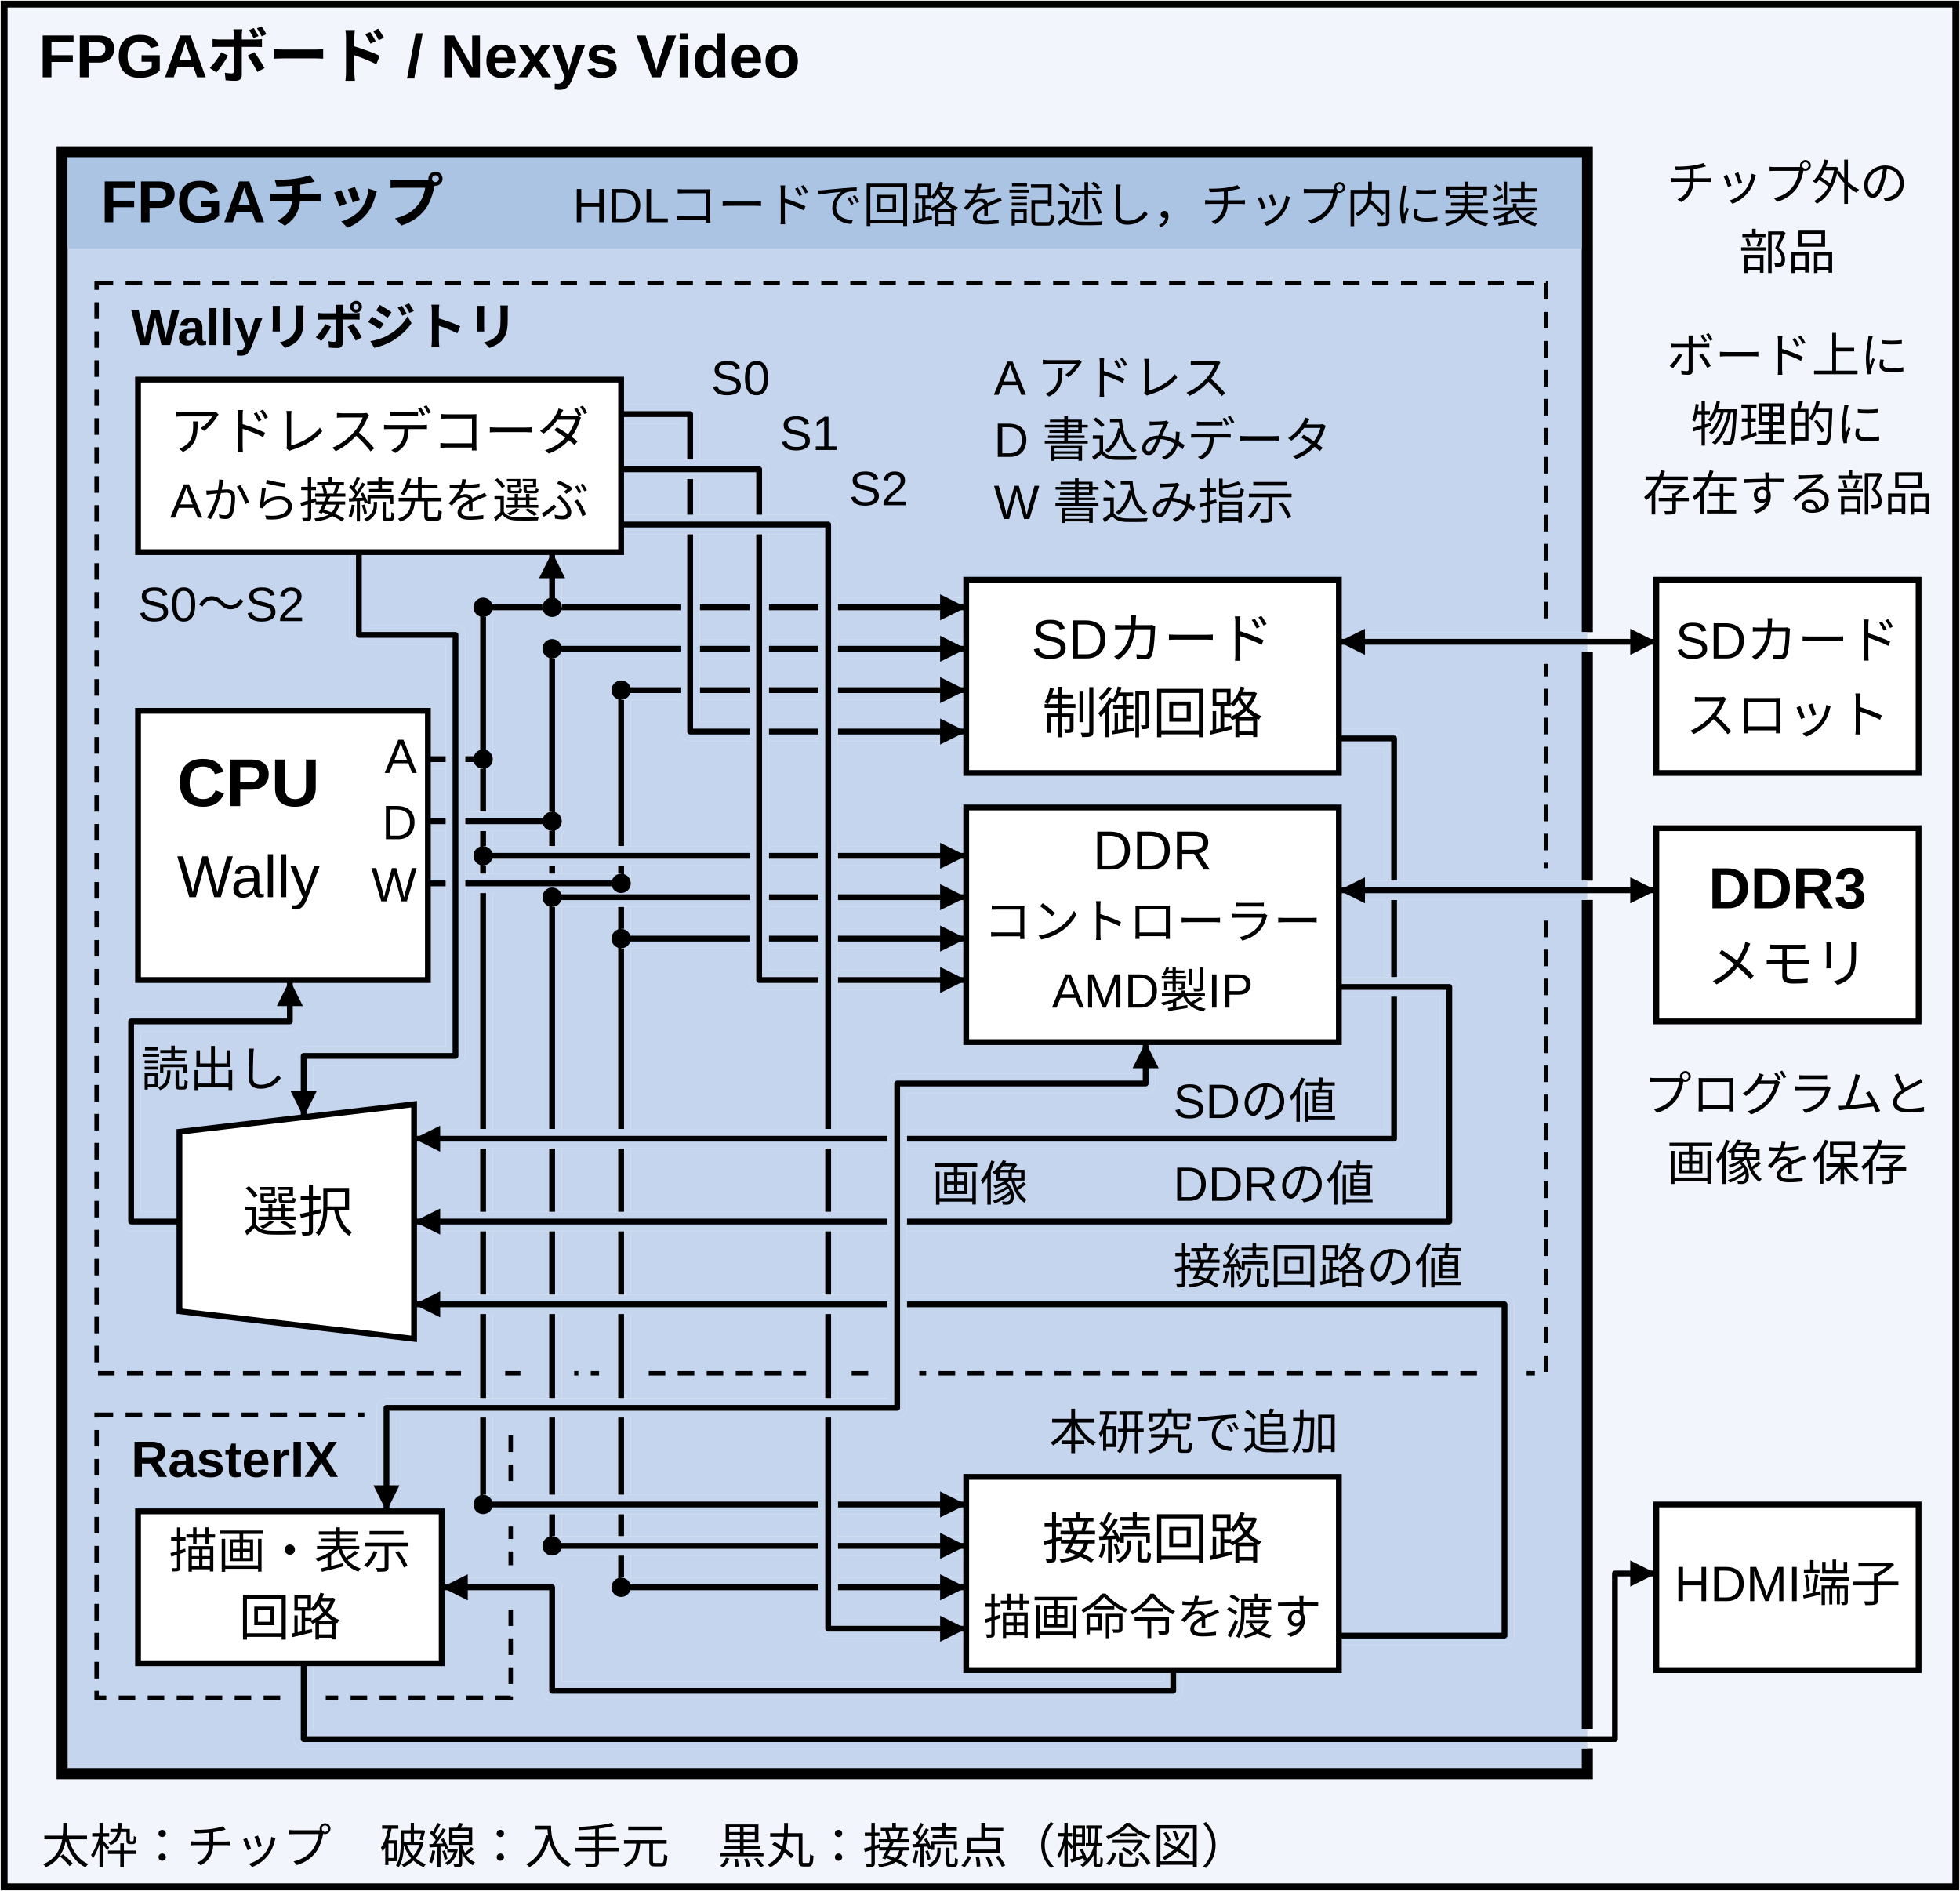
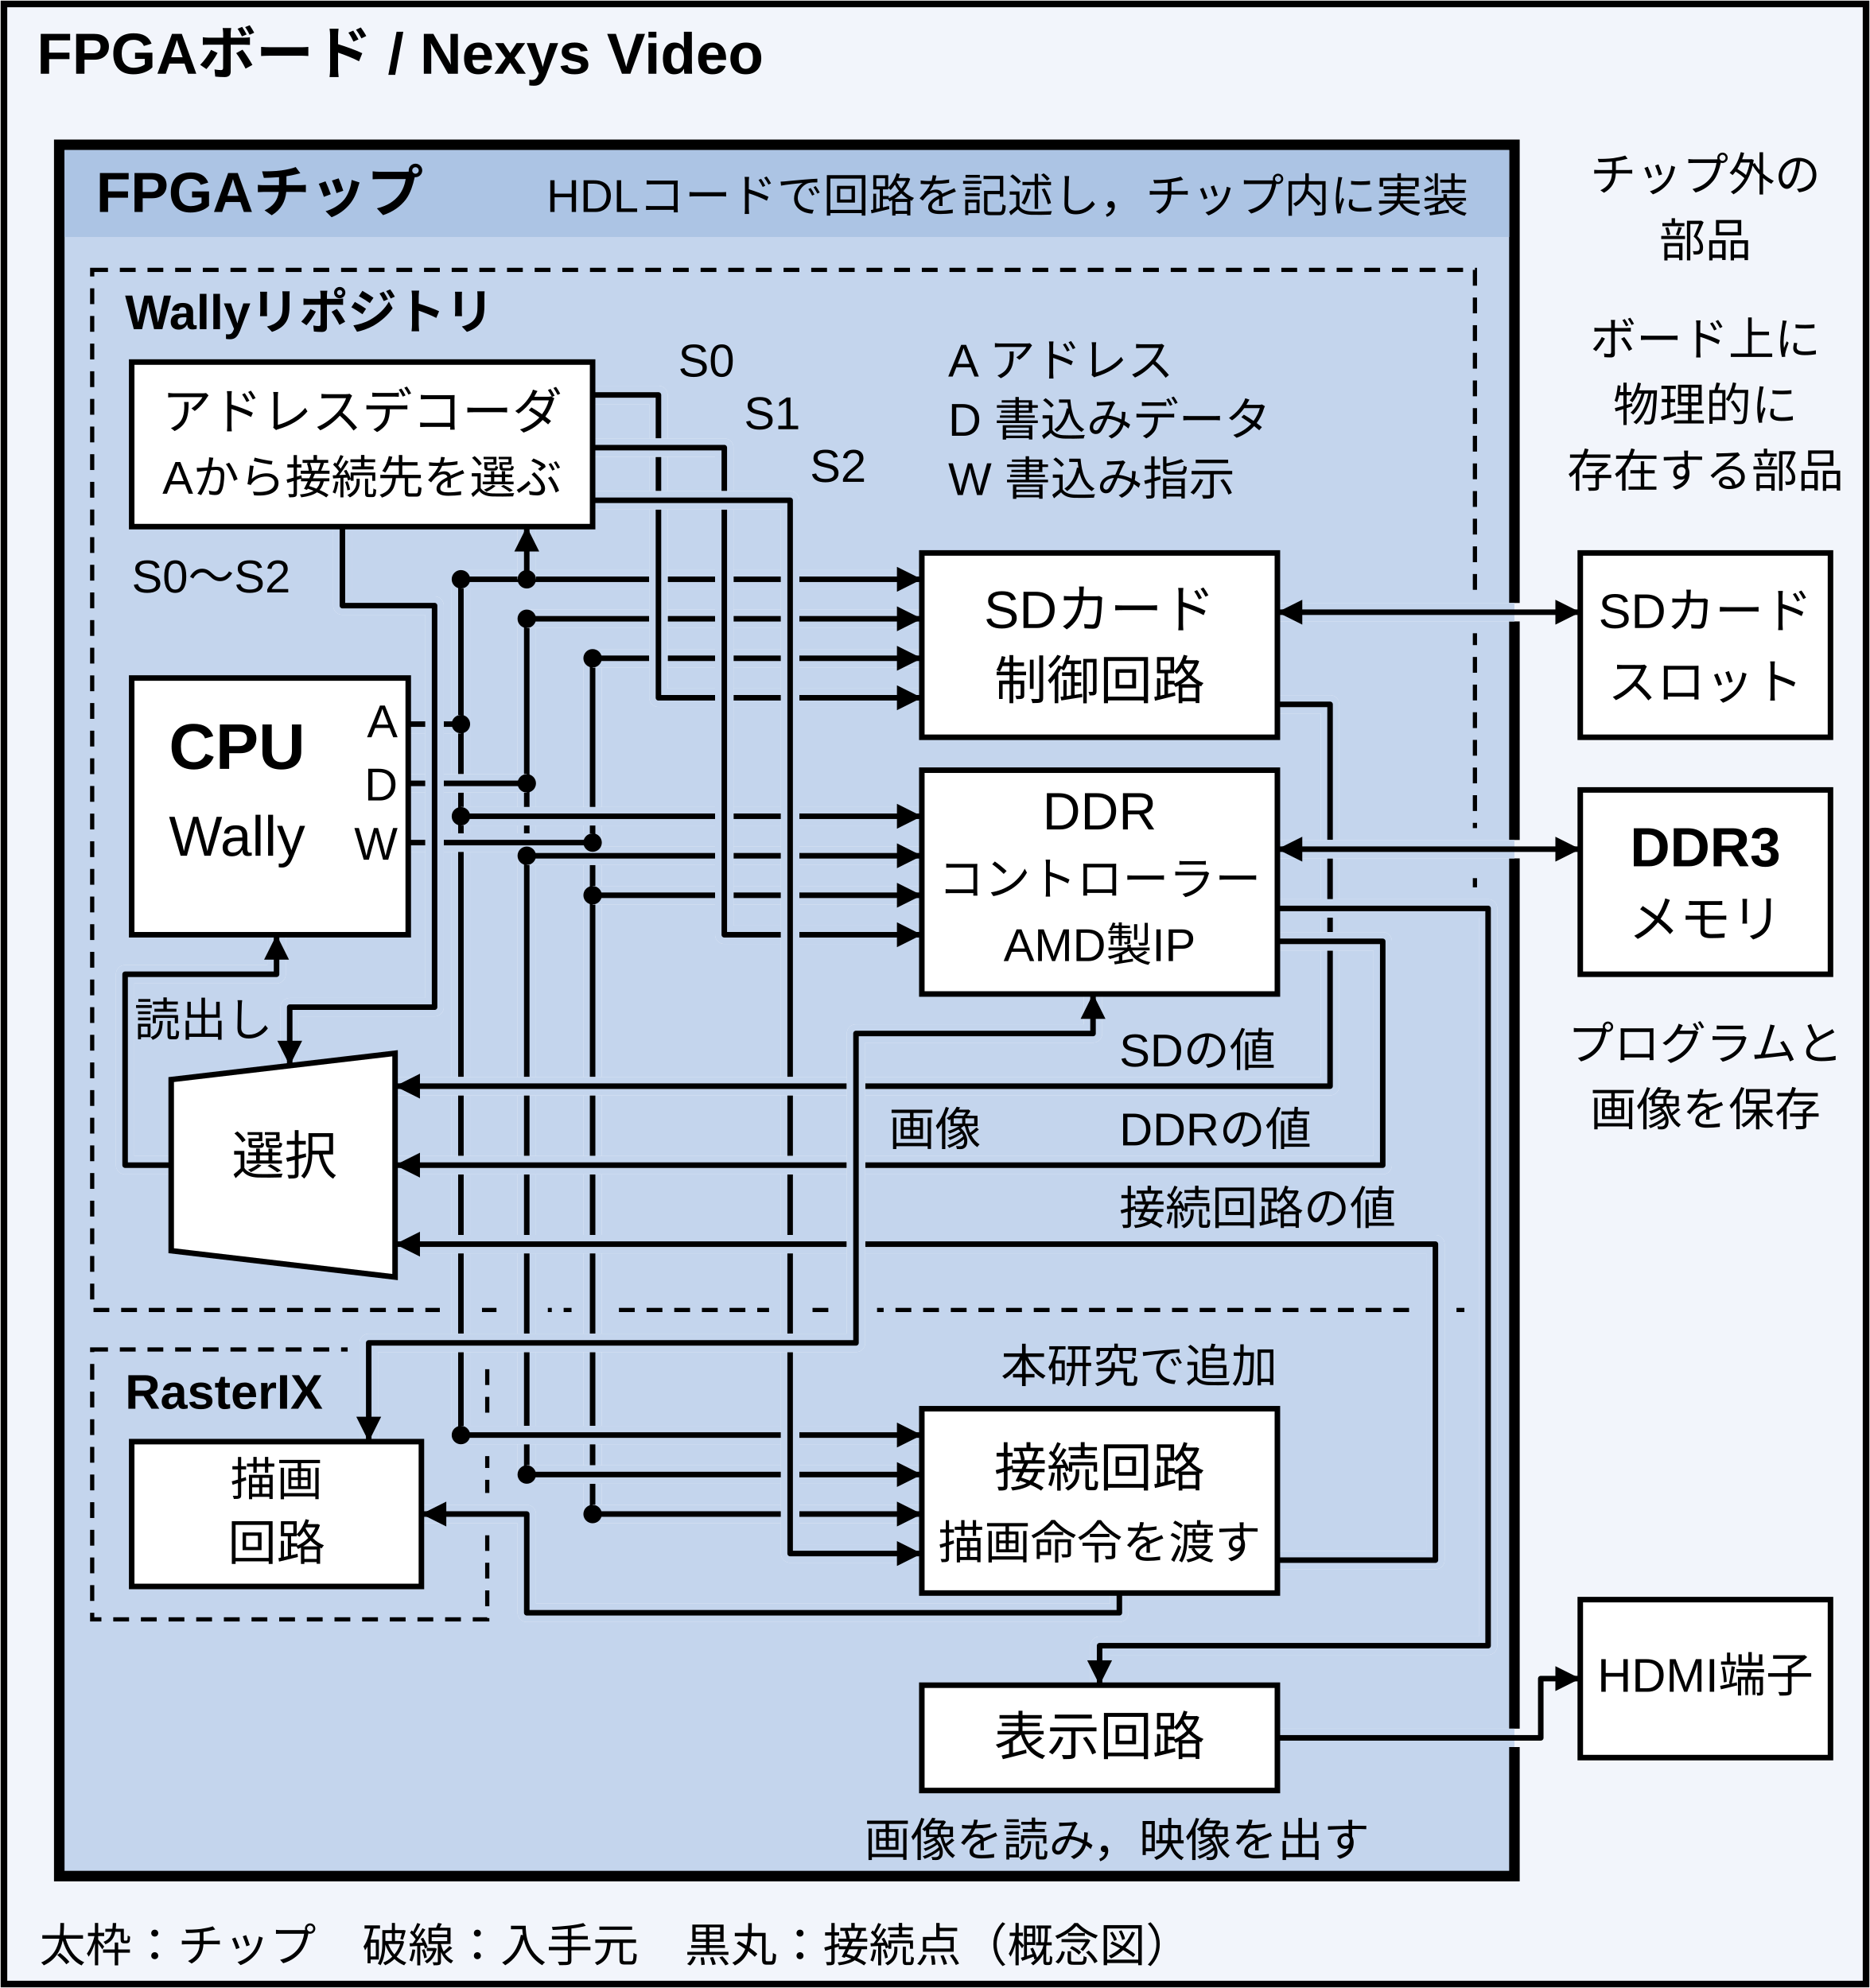
- <svg xmlns="http://www.w3.org/2000/svg" width="1420" height="1370" viewBox="0 0 1420 1370" role="img" aria-labelledby="title desc">
+ <svg xmlns="http://www.w3.org/2000/svg" width="1420" height="1510" viewBox="0 0 1420 1510" role="img" aria-labelledby="title desc">
  <defs>
    <clipPath id="chip-area">
-       <rect x="45" y="110" width="1105" height="1175" />
+       <rect x="45" y="110" width="1105" height="1315" />
    </clipPath>
    <marker id="arrow" viewBox="0 0 10 10" refX="10" refY="5" markerWidth="4.5" markerHeight="4.5" orient="auto-start-reverse">
      <path d="M0 0L10 5L0 10Z" fill="#000000" />
    </marker>
-     <mask id="source-clearance" maskUnits="userSpaceOnUse" x="0" y="0" width="1420" height="1370">
-       <rect width="1420" height="1370" fill="white" />
+     <mask id="source-clearance" maskUnits="userSpaceOnUse" x="0" y="0" width="1420" height="1510">
+       <rect width="1420" height="1510" fill="white" />
      <path d="M350 440L350 1090" stroke="black" fill="none" stroke-width="32" stroke-linecap="round" stroke-linejoin="round" />
      <path d="M400 470L400 1120" stroke="black" fill="none" stroke-width="32" stroke-linecap="round" stroke-linejoin="round" />
      <path d="M450 500L450 1150" stroke="black" fill="none" stroke-width="32" stroke-linecap="round" stroke-linejoin="round" />
      <path d="M350 440L700 440" stroke="black" fill="none" stroke-width="32" stroke-linecap="round" stroke-linejoin="round" />
      <path d="M350 620L700 620" stroke="black" fill="none" stroke-width="32" stroke-linecap="round" stroke-linejoin="round" />
      <path d="M350 1090L700 1090" stroke="black" fill="none" stroke-width="32" stroke-linecap="round" stroke-linejoin="round" />
      <path d="M400 470L700 470" stroke="black" fill="none" stroke-width="32" stroke-linecap="round" stroke-linejoin="round" />
      <path d="M400 650L700 650" stroke="black" fill="none" stroke-width="32" stroke-linecap="round" stroke-linejoin="round" />
      <path d="M400 1120L700 1120" stroke="black" fill="none" stroke-width="32" stroke-linecap="round" stroke-linejoin="round" />
      <path d="M450 500L700 500" stroke="black" fill="none" stroke-width="32" stroke-linecap="round" stroke-linejoin="round" />
      <path d="M450 680L700 680" stroke="black" fill="none" stroke-width="32" stroke-linecap="round" stroke-linejoin="round" />
      <path d="M450 1150L700 1150" stroke="black" fill="none" stroke-width="32" stroke-linecap="round" stroke-linejoin="round" />
      <path d="M310 550L350 550" stroke="black" fill="none" stroke-width="32" stroke-linecap="round" stroke-linejoin="round" />
      <path d="M310 595L400 595" stroke="black" fill="none" stroke-width="32" stroke-linecap="round" stroke-linejoin="round" />
      <path d="M310 640L450 640" stroke="black" fill="none" stroke-width="32" stroke-linecap="round" stroke-linejoin="round" />
      <path d="M400 440L400 400" stroke="black" fill="none" stroke-width="32" stroke-linecap="round" stroke-linejoin="round" />
      <path d="M450 300L500 300L500 530L700 530" stroke="black" fill="none" stroke-width="32" stroke-linecap="round" stroke-linejoin="round" />
      <path d="M450 340L550 340L550 710L700 710" stroke="black" fill="none" stroke-width="32" stroke-linecap="round" stroke-linejoin="round" />
      <path d="M450 380L600 380L600 1180L700 1180" stroke="black" fill="none" stroke-width="32" stroke-linecap="round" stroke-linejoin="round" />
      <path d="M260 400L260 460L330 460L330 765L220 765L220 809.412" stroke="black" fill="none" stroke-width="32" stroke-linecap="round" stroke-linejoin="round" />
      <path d="M970 535L1010 535L1010 825L300 825" stroke="black" fill="none" stroke-width="32" stroke-linecap="round" stroke-linejoin="round" />
      <path d="M970 715L1050 715L1050 885L300 885" stroke="black" fill="none" stroke-width="32" stroke-linecap="round" stroke-linejoin="round" />
      <path d="M970 1185L1090 1185L1090 945L300 945" stroke="black" fill="none" stroke-width="32" stroke-linecap="round" stroke-linejoin="round" />
      <path d="M130 885L95 885L95 740L210 740L210 710" stroke="black" fill="none" stroke-width="32" stroke-linecap="round" stroke-linejoin="round" />
      <path d="M850 1210L850 1225L400 1225L400 1150L320 1150" stroke="black" fill="none" stroke-width="32" stroke-linecap="round" stroke-linejoin="round" />
      <path d="M280 1095L280 1020L650 1020L650 785L830 785L830 755" stroke="black" fill="none" stroke-width="32" stroke-linecap="round" stroke-linejoin="round" />
      <path d="M970 465L1200 465" stroke="black" fill="none" stroke-width="32" stroke-linecap="round" stroke-linejoin="round" />
      <path d="M970 645L1200 645" stroke="black" fill="none" stroke-width="32" stroke-linecap="round" stroke-linejoin="round" />
-       <path d="M220 1205L220 1260L1170 1260L1170 1140L1200 1140" stroke="black" fill="none" stroke-width="32" stroke-linecap="round" stroke-linejoin="round" />
+       <path d="M970 690L1130 690L1130 1250L835 1250L835 1280" stroke="black" fill="none" stroke-width="32" stroke-linecap="round" stroke-linejoin="round" />
+       <path d="M970 1320L1170 1320L1170 1275L1200 1275" stroke="black" fill="none" stroke-width="32" stroke-linecap="round" stroke-linejoin="round" />
    </mask>
  </defs>
-   <rect width="1420" height="1370" fill="white" />
+   <rect width="1420" height="1510" fill="white" />
  <g font-family="Yu Gothic,Arial,sans-serif" fill="#000000">
-     <rect id="fpga-board" x="3" y="3" width="1414" height="1364" fill="#F2F5FB" stroke="black" stroke-width="5" />
+     <rect id="fpga-board" x="3" y="3" width="1414" height="1504" fill="#F2F5FB" stroke="black" stroke-width="5" />
    <text x="28" y="56" font-size="44" font-weight="bold" fill="#000000">FPGAボード / Nexys Video</text>
-     <rect id="fpga-chip" x="45" y="110" width="1105" height="1175" fill="#C4D5ED" stroke="black" stroke-width="8" />
+     <rect id="fpga-chip" x="45" y="110" width="1105" height="1315" fill="#C4D5ED" stroke="black" stroke-width="8" />
    <rect x="49" y="114" width="1097" height="66" fill="#ACC4E4" />
    <text x="73" y="161" font-size="43" font-weight="bold" fill="#000000">FPGAチップ</text>
    <text x="1295" y="145" font-size="35" text-anchor="middle" fill="#000000">チップ外の</text>
    <text x="1295" y="195" font-size="35" text-anchor="middle" fill="#000000">部品</text>
    <g id="source-outlines" fill="none" stroke="black" stroke-width="3.2" stroke-dasharray="12 9" mask="url(#source-clearance)">
      <rect id="wally-source" x="70" y="205" width="1050" height="790" />
      <rect id="rasterix-source" x="70" y="1025" width="300" height="205" />
    </g>
    <path d="M350 440L350 1090" fill="none" stroke="#F2F5FB" stroke-width="14" stroke-linejoin="round" />
    <path d="M350 440L350 1090" fill="none" stroke="#C4D5ED" stroke-width="14" stroke-linejoin="round" clip-path="url(#chip-area)" />
    <path data-net="A" data-source="CPU" data-target="Fanout" d="M350 440L350 1090" fill="none" stroke="#000000" stroke-width="4.2" stroke-linejoin="round" />
    <path d="M400 470L400 1120" fill="none" stroke="#F2F5FB" stroke-width="14" stroke-linejoin="round" />
    <path d="M400 470L400 1120" fill="none" stroke="#C4D5ED" stroke-width="14" stroke-linejoin="round" clip-path="url(#chip-area)" />
    <path data-net="D" data-source="CPU" data-target="Fanout" d="M400 470L400 1120" fill="none" stroke="#000000" stroke-width="4.2" stroke-linejoin="round" />
    <path d="M450 500L450 1150" fill="none" stroke="#F2F5FB" stroke-width="14" stroke-linejoin="round" />
    <path d="M450 500L450 1150" fill="none" stroke="#C4D5ED" stroke-width="14" stroke-linejoin="round" clip-path="url(#chip-area)" />
    <path data-net="W" data-source="CPU" data-target="Fanout" d="M450 500L450 1150" fill="none" stroke="#000000" stroke-width="4.2" stroke-linejoin="round" />
    <path d="M350 440L700 440" fill="none" stroke="#F2F5FB" stroke-width="14" stroke-linejoin="round" />
    <path d="M350 440L700 440" fill="none" stroke="#C4D5ED" stroke-width="14" stroke-linejoin="round" clip-path="url(#chip-area)" />
    <path data-net="A" data-source="CPU" data-target="SD" d="M350 440L700 440" fill="none" stroke="#000000" stroke-width="4.2" stroke-linejoin="round" marker-end="url(#arrow)" />
    <path d="M350 620L700 620" fill="none" stroke="#F2F5FB" stroke-width="14" stroke-linejoin="round" />
    <path d="M350 620L700 620" fill="none" stroke="#C4D5ED" stroke-width="14" stroke-linejoin="round" clip-path="url(#chip-area)" />
    <path data-net="A" data-source="CPU" data-target="DDR" d="M350 620L700 620" fill="none" stroke="#000000" stroke-width="4.2" stroke-linejoin="round" marker-end="url(#arrow)" />
    <path d="M350 1090L700 1090" fill="none" stroke="#F2F5FB" stroke-width="14" stroke-linejoin="round" />
    <path d="M350 1090L700 1090" fill="none" stroke="#C4D5ED" stroke-width="14" stroke-linejoin="round" clip-path="url(#chip-area)" />
    <path data-net="A" data-source="CPU" data-target="CommandPort" d="M350 1090L700 1090" fill="none" stroke="#000000" stroke-width="4.2" stroke-linejoin="round" marker-end="url(#arrow)" />
    <path d="M400 470L700 470" fill="none" stroke="#F2F5FB" stroke-width="14" stroke-linejoin="round" />
    <path d="M400 470L700 470" fill="none" stroke="#C4D5ED" stroke-width="14" stroke-linejoin="round" clip-path="url(#chip-area)" />
    <path data-net="D" data-source="CPU" data-target="SD" d="M400 470L700 470" fill="none" stroke="#000000" stroke-width="4.2" stroke-linejoin="round" marker-end="url(#arrow)" />
    <path d="M400 650L700 650" fill="none" stroke="#F2F5FB" stroke-width="14" stroke-linejoin="round" />
    <path d="M400 650L700 650" fill="none" stroke="#C4D5ED" stroke-width="14" stroke-linejoin="round" clip-path="url(#chip-area)" />
    <path data-net="D" data-source="CPU" data-target="DDR" d="M400 650L700 650" fill="none" stroke="#000000" stroke-width="4.2" stroke-linejoin="round" marker-end="url(#arrow)" />
    <path d="M400 1120L700 1120" fill="none" stroke="#F2F5FB" stroke-width="14" stroke-linejoin="round" />
    <path d="M400 1120L700 1120" fill="none" stroke="#C4D5ED" stroke-width="14" stroke-linejoin="round" clip-path="url(#chip-area)" />
    <path data-net="D" data-source="CPU" data-target="CommandPort" d="M400 1120L700 1120" fill="none" stroke="#000000" stroke-width="4.2" stroke-linejoin="round" marker-end="url(#arrow)" />
    <path d="M450 500L700 500" fill="none" stroke="#F2F5FB" stroke-width="14" stroke-linejoin="round" />
    <path d="M450 500L700 500" fill="none" stroke="#C4D5ED" stroke-width="14" stroke-linejoin="round" clip-path="url(#chip-area)" />
    <path data-net="W" data-source="CPU" data-target="SD" d="M450 500L700 500" fill="none" stroke="#000000" stroke-width="4.2" stroke-linejoin="round" marker-end="url(#arrow)" />
    <path d="M450 680L700 680" fill="none" stroke="#F2F5FB" stroke-width="14" stroke-linejoin="round" />
    <path d="M450 680L700 680" fill="none" stroke="#C4D5ED" stroke-width="14" stroke-linejoin="round" clip-path="url(#chip-area)" />
    <path data-net="W" data-source="CPU" data-target="DDR" d="M450 680L700 680" fill="none" stroke="#000000" stroke-width="4.2" stroke-linejoin="round" marker-end="url(#arrow)" />
    <path d="M450 1150L700 1150" fill="none" stroke="#F2F5FB" stroke-width="14" stroke-linejoin="round" />
    <path d="M450 1150L700 1150" fill="none" stroke="#C4D5ED" stroke-width="14" stroke-linejoin="round" clip-path="url(#chip-area)" />
    <path data-net="W" data-source="CPU" data-target="CommandPort" d="M450 1150L700 1150" fill="none" stroke="#000000" stroke-width="4.2" stroke-linejoin="round" marker-end="url(#arrow)" />
    <path d="M310 550L350 550" fill="none" stroke="#F2F5FB" stroke-width="14" stroke-linejoin="round" />
    <path d="M310 550L350 550" fill="none" stroke="#C4D5ED" stroke-width="14" stroke-linejoin="round" clip-path="url(#chip-area)" />
    <path data-net="A" data-source="CPU" data-target="Fanout" d="M310 550L350 550" fill="none" stroke="#000000" stroke-width="4.2" stroke-linejoin="round" />
    <path d="M310 595L400 595" fill="none" stroke="#F2F5FB" stroke-width="14" stroke-linejoin="round" />
    <path d="M310 595L400 595" fill="none" stroke="#C4D5ED" stroke-width="14" stroke-linejoin="round" clip-path="url(#chip-area)" />
    <path data-net="D" data-source="CPU" data-target="Fanout" d="M310 595L400 595" fill="none" stroke="#000000" stroke-width="4.2" stroke-linejoin="round" />
    <path d="M310 640L450 640" fill="none" stroke="#F2F5FB" stroke-width="14" stroke-linejoin="round" />
    <path d="M310 640L450 640" fill="none" stroke="#C4D5ED" stroke-width="14" stroke-linejoin="round" clip-path="url(#chip-area)" />
    <path data-net="W" data-source="CPU" data-target="Fanout" d="M310 640L450 640" fill="none" stroke="#000000" stroke-width="4.2" stroke-linejoin="round" />
    <path d="M400 440L400 400" fill="none" stroke="#F2F5FB" stroke-width="14" stroke-linejoin="round" />
    <path d="M400 440L400 400" fill="none" stroke="#C4D5ED" stroke-width="14" stroke-linejoin="round" clip-path="url(#chip-area)" />
    <path data-net="A" data-source="CPU" data-target="Decoder" d="M400 440L400 400" fill="none" stroke="#000000" stroke-width="4.2" stroke-linejoin="round" marker-end="url(#arrow)" />
    <path d="M450 300L500 300L500 530L700 530" fill="none" stroke="#F2F5FB" stroke-width="14" stroke-linejoin="round" />
    <path d="M450 300L500 300L500 530L700 530" fill="none" stroke="#C4D5ED" stroke-width="14" stroke-linejoin="round" clip-path="url(#chip-area)" />
    <path data-net="S0" data-source="Decoder" data-target="SD" d="M450 300L500 300L500 530L700 530" fill="none" stroke="#000000" stroke-width="4.2" stroke-linejoin="round" marker-end="url(#arrow)" />
    <path d="M450 340L550 340L550 710L700 710" fill="none" stroke="#F2F5FB" stroke-width="14" stroke-linejoin="round" />
    <path d="M450 340L550 340L550 710L700 710" fill="none" stroke="#C4D5ED" stroke-width="14" stroke-linejoin="round" clip-path="url(#chip-area)" />
    <path data-net="S1" data-source="Decoder" data-target="DDR" d="M450 340L550 340L550 710L700 710" fill="none" stroke="#000000" stroke-width="4.2" stroke-linejoin="round" marker-end="url(#arrow)" />
    <path d="M450 380L600 380L600 1180L700 1180" fill="none" stroke="#F2F5FB" stroke-width="14" stroke-linejoin="round" />
    <path d="M450 380L600 380L600 1180L700 1180" fill="none" stroke="#C4D5ED" stroke-width="14" stroke-linejoin="round" clip-path="url(#chip-area)" />
    <path data-net="S2" data-source="Decoder" data-target="CommandPort" d="M450 380L600 380L600 1180L700 1180" fill="none" stroke="#000000" stroke-width="4.2" stroke-linejoin="round" marker-end="url(#arrow)" />
    <path d="M260 400L260 460L330 460L330 765L220 765L220 809.412" fill="none" stroke="#F2F5FB" stroke-width="14" stroke-linejoin="round" />
    <path d="M260 400L260 460L330 460L330 765L220 765L220 809.412" fill="none" stroke="#C4D5ED" stroke-width="14" stroke-linejoin="round" clip-path="url(#chip-area)" />
    <path data-net="S0,S1,S2" data-source="Decoder" data-target="ReadMux" d="M260 400L260 460L330 460L330 765L220 765L220 809.412" fill="none" stroke="#000000" stroke-width="4.2" stroke-linejoin="round" marker-end="url(#arrow)" />
    <path d="M970 535L1010 535L1010 825L300 825" fill="none" stroke="#F2F5FB" stroke-width="14" stroke-linejoin="round" />
    <path d="M970 535L1010 535L1010 825L300 825" fill="none" stroke="#C4D5ED" stroke-width="14" stroke-linejoin="round" clip-path="url(#chip-area)" />
    <path data-net="ReadSD" data-source="SD" data-target="ReadMux" d="M970 535L1010 535L1010 825L300 825" fill="none" stroke="#000000" stroke-width="4.2" stroke-linejoin="round" marker-end="url(#arrow)" />
    <path d="M970 715L1050 715L1050 885L300 885" fill="none" stroke="#F2F5FB" stroke-width="14" stroke-linejoin="round" />
    <path d="M970 715L1050 715L1050 885L300 885" fill="none" stroke="#C4D5ED" stroke-width="14" stroke-linejoin="round" clip-path="url(#chip-area)" />
    <path data-net="ReadDDR" data-source="DDR" data-target="ReadMux" d="M970 715L1050 715L1050 885L300 885" fill="none" stroke="#000000" stroke-width="4.2" stroke-linejoin="round" marker-end="url(#arrow)" />
    <path d="M970 1185L1090 1185L1090 945L300 945" fill="none" stroke="#F2F5FB" stroke-width="14" stroke-linejoin="round" />
    <path d="M970 1185L1090 1185L1090 945L300 945" fill="none" stroke="#C4D5ED" stroke-width="14" stroke-linejoin="round" clip-path="url(#chip-area)" />
    <path data-net="ReadGraphicsPort" data-source="CommandPort" data-target="ReadMux" d="M970 1185L1090 1185L1090 945L300 945" fill="none" stroke="#000000" stroke-width="4.2" stroke-linejoin="round" marker-end="url(#arrow)" />
    <path d="M130 885L95 885L95 740L210 740L210 710" fill="none" stroke="#F2F5FB" stroke-width="14" stroke-linejoin="round" />
    <path d="M130 885L95 885L95 740L210 740L210 710" fill="none" stroke="#C4D5ED" stroke-width="14" stroke-linejoin="round" clip-path="url(#chip-area)" />
    <path data-net="ReadData" data-source="ReadMux" data-target="CPU" d="M130 885L95 885L95 740L210 740L210 710" fill="none" stroke="#000000" stroke-width="4.2" stroke-linejoin="round" marker-end="url(#arrow)" />
    <path d="M850 1210L850 1225L400 1225L400 1150L320 1150" fill="none" stroke="#F2F5FB" stroke-width="14" stroke-linejoin="round" />
    <path d="M850 1210L850 1225L400 1225L400 1150L320 1150" fill="none" stroke="#C4D5ED" stroke-width="14" stroke-linejoin="round" clip-path="url(#chip-area)" />
    <path data-net="DrawingCommands" data-source="CommandPort" data-target="RasterIX" d="M850 1210L850 1225L400 1225L400 1150L320 1150" fill="none" stroke="#000000" stroke-width="4.2" stroke-linejoin="round" marker-end="url(#arrow)" />
    <path d="M280 1095L280 1020L650 1020L650 785L830 785L830 755" fill="none" stroke="#F2F5FB" stroke-width="14" stroke-linejoin="round" />
    <path d="M280 1095L280 1020L650 1020L650 785L830 785L830 755" fill="none" stroke="#C4D5ED" stroke-width="14" stroke-linejoin="round" clip-path="url(#chip-area)" />
    <path data-net="ImageMemory" data-source="RasterIX" data-target="DDR" d="M280 1095L280 1020L650 1020L650 785L830 785L830 755" fill="none" stroke="#000000" stroke-width="4.2" stroke-linejoin="round" marker-start="url(#arrow)" marker-end="url(#arrow)" />
    <path d="M970 465L1200 465" fill="none" stroke="#F2F5FB" stroke-width="14" stroke-linejoin="round" />
    <path d="M970 465L1200 465" fill="none" stroke="#C4D5ED" stroke-width="14" stroke-linejoin="round" clip-path="url(#chip-area)" />
    <path data-net="SDPhysical" data-source="SD" data-target="SDSlot" d="M970 465L1200 465" fill="none" stroke="#000000" stroke-width="4.2" stroke-linejoin="round" marker-start="url(#arrow)" marker-end="url(#arrow)" />
    <path d="M970 645L1200 645" fill="none" stroke="#F2F5FB" stroke-width="14" stroke-linejoin="round" />
    <path d="M970 645L1200 645" fill="none" stroke="#C4D5ED" stroke-width="14" stroke-linejoin="round" clip-path="url(#chip-area)" />
    <path data-net="DDRPhysical" data-source="DDR" data-target="DDR3" d="M970 645L1200 645" fill="none" stroke="#000000" stroke-width="4.2" stroke-linejoin="round" marker-start="url(#arrow)" marker-end="url(#arrow)" />
-     <path d="M220 1205L220 1260L1170 1260L1170 1140L1200 1140" fill="none" stroke="#F2F5FB" stroke-width="14" stroke-linejoin="round" />
-     <path d="M220 1205L220 1260L1170 1260L1170 1140L1200 1140" fill="none" stroke="#C4D5ED" stroke-width="14" stroke-linejoin="round" clip-path="url(#chip-area)" />
-     <path data-net="Video" data-source="RasterIX" data-target="HDMI" d="M220 1205L220 1260L1170 1260L1170 1140L1200 1140" fill="none" stroke="#000000" stroke-width="4.2" stroke-linejoin="round" marker-end="url(#arrow)" />
+     <path d="M970 690L1130 690L1130 1250L835 1250L835 1280" fill="none" stroke="#F2F5FB" stroke-width="14" stroke-linejoin="round" />
+     <path d="M970 690L1130 690L1130 1250L835 1250L835 1280" fill="none" stroke="#C4D5ED" stroke-width="14" stroke-linejoin="round" clip-path="url(#chip-area)" />
+     <path data-net="DisplayRead" data-source="DDR" data-target="Display" d="M970 690L1130 690L1130 1250L835 1250L835 1280" fill="none" stroke="black" stroke-width="4.2" stroke-linejoin="round" marker-end="url(#arrow)" />
+     <path d="M970 1320L1170 1320L1170 1275L1200 1275" fill="none" stroke="#F2F5FB" stroke-width="14" stroke-linejoin="round" />
+     <path d="M970 1320L1170 1320L1170 1275L1200 1275" fill="none" stroke="#C4D5ED" stroke-width="14" stroke-linejoin="round" clip-path="url(#chip-area)" />
+     <path data-net="Video" data-source="Display" data-target="HDMI" d="M970 1320L1170 1320L1170 1275L1200 1275" fill="none" stroke="black" stroke-width="4.2" stroke-linejoin="round" marker-end="url(#arrow)" />
    <circle cx="350" cy="440" r="7" fill="black" />
    <circle cx="350" cy="550" r="7" fill="black" />
    <circle cx="350" cy="620" r="7" fill="black" />
    <circle cx="350" cy="1090" r="7" fill="black" />
    <circle cx="400" cy="470" r="7" fill="black" />
    <circle cx="400" cy="595" r="7" fill="black" />
    <circle cx="400" cy="650" r="7" fill="black" />
    <circle cx="400" cy="1120" r="7" fill="black" />
    <circle cx="450" cy="500" r="7" fill="black" />
    <circle cx="450" cy="640" r="7" fill="black" />
    <circle cx="450" cy="680" r="7" fill="black" />
    <circle cx="450" cy="1150" r="7" fill="black" />
    <circle cx="400" cy="440" r="7" fill="black" />
    <rect data-block="Decoder" x="100" y="275" width="350" height="125" fill="white" stroke="black" stroke-width="4.2" />
    <rect data-block="CPU" x="100" y="515" width="210" height="195" fill="white" stroke="black" stroke-width="4.2" />
    <rect data-block="SD" x="700" y="420" width="270" height="140" fill="white" stroke="black" stroke-width="4.2" />
    <rect data-block="DDR" x="700" y="585" width="270" height="170" fill="white" stroke="black" stroke-width="4.2" />
    <rect data-block="CommandPort" x="700" y="1070" width="270" height="140" fill="white" stroke="black" stroke-width="4.2" />
+     <rect data-block="Display" x="700" y="1280" width="270" height="80" fill="white" stroke="black" stroke-width="4.2" />
    <rect data-block="RasterIX" x="100" y="1095" width="220" height="110" fill="white" stroke="black" stroke-width="4.2" />
    <rect data-block="SDSlot" x="1200" y="420" width="190" height="140" fill="white" stroke="black" stroke-width="4.2" />
    <rect data-block="DDR3" x="1200" y="600" width="190" height="140" fill="white" stroke="black" stroke-width="4.2" />
-     <rect data-block="HDMI" x="1200" y="1090" width="190" height="120" fill="white" stroke="black" stroke-width="4.2" />
+     <rect data-block="HDMI" x="1200" y="1215" width="190" height="120" fill="white" stroke="black" stroke-width="4.2" />
    <path data-block="ReadMux" d="M130 820L300 800V970L130 950Z" fill="white" stroke="black" stroke-width="4.2" />
    <text x="275" y="326" font-size="38" text-anchor="middle" font-weight="500" fill="#000000">アドレスデコーダ</text>
    <text x="275" y="375" font-size="35" text-anchor="middle" font-weight="500" fill="#000000">Aから接続先を選ぶ</text>
    <text x="180" y="584" font-size="49" text-anchor="middle" font-weight="bold" fill="#000000">CPU</text>
    <text x="180" y="650" font-size="43" text-anchor="middle" font-weight="500" fill="#000000">Wally</text>
    <text x="302" y="560" font-size="35" text-anchor="end" font-weight="500" fill="#000000">A</text>
    <text x="302" y="608" font-size="35" text-anchor="end" font-weight="500" fill="#000000">D</text>
    <text x="302" y="653" font-size="35" text-anchor="end" font-weight="500" fill="#000000">W</text>
    <text x="835" y="477" font-size="40" text-anchor="middle" font-weight="500" fill="#000000">SDカード</text>
    <text x="835" y="531" font-size="40" text-anchor="middle" font-weight="500" fill="#000000">制御回路</text>
    <text x="835" y="630" font-size="40" text-anchor="middle" font-weight="500" fill="#000000">DDR</text>
    <text x="835" y="680" font-size="35" text-anchor="middle" font-weight="500" fill="#000000">コントローラー</text>
    <text x="835" y="730" font-size="35" text-anchor="middle" font-weight="500" fill="#000000">AMD製IP</text>
    <text x="835" y="1129" font-size="40" text-anchor="middle" font-weight="500" fill="#000000">接続回路</text>
    <text x="835" y="1184" font-size="35" text-anchor="middle" font-weight="500" fill="#000000">描画命令を渡す</text>
-     <text x="210" y="1136" font-size="35" text-anchor="middle" font-weight="500" fill="#000000">描画・表示</text>
+     <text x="210" y="1136" font-size="35" text-anchor="middle" font-weight="500" fill="#000000">描画</text>
    <text x="210" y="1185" font-size="37" text-anchor="middle" font-weight="500" fill="#000000">回路</text>
    <text x="216" y="892" font-size="40" text-anchor="middle" font-weight="500" fill="#000000">選択</text>
    <text x="1295" y="477" font-size="37" text-anchor="middle" font-weight="500" fill="#000000">SDカード</text>
    <text x="1295" y="531" font-size="37" text-anchor="middle" font-weight="500" fill="#000000">スロット</text>
    <text x="1295" y="658" font-size="42" text-anchor="middle" font-weight="bold" fill="#000000">DDR3</text>
    <text x="1295" y="712" font-size="39" text-anchor="middle" font-weight="500" fill="#000000">メモリ</text>
-     <text x="1295" y="1160" font-size="36" text-anchor="middle" font-weight="500" fill="#000000">HDMI端子</text>
+     <text x="1295" y="1285" font-size="36" text-anchor="middle" font-weight="500" fill="#000000">HDMI端子</text>
    <text x="95" y="250" font-size="37" text-anchor="start" font-weight="bold" fill="#000000">Wallyリポジトリ</text>
    <text x="95" y="1070" font-size="37" text-anchor="start" font-weight="bold" fill="#000000">RasterIX</text>
    <text x="720" y="286" font-size="35" text-anchor="start" font-weight="500" fill="#000000">A  アドレス</text>
    <text x="720" y="331" font-size="35" text-anchor="start" font-weight="500" fill="#000000">D  書込みデータ</text>
    <text x="720" y="376" font-size="35" text-anchor="start" font-weight="500" fill="#000000">W  書込み指示</text>
    <text x="515" y="286" font-size="35" text-anchor="start" font-weight="500" fill="#000000">S0</text>
    <text x="565" y="326" font-size="35" text-anchor="start" font-weight="500" fill="#000000">S1</text>
    <text x="615" y="366" font-size="35" text-anchor="start" font-weight="500" fill="#000000">S2</text>
    <text x="100" y="450" font-size="35" text-anchor="start" font-weight="500" fill="#000000">S0〜S2</text>
    <text x="102" y="787" font-size="35" text-anchor="start" font-weight="500" fill="#000000">読出し</text>
    <text x="970" y="1050" font-size="35" text-anchor="end" font-weight="500" fill="#000000">本研究で追加</text>
    <text x="850" y="810" font-size="35" text-anchor="start" font-weight="500" fill="#000000">SDの値</text>
    <text x="850" y="870" font-size="35" text-anchor="start" font-weight="500" fill="#000000">DDRの値</text>
    <text x="850" y="930" font-size="35" text-anchor="start" font-weight="500" fill="#000000">接続回路の値</text>
    <text x="675" y="870" font-size="35" text-anchor="start" font-weight="500" fill="#000000">画像</text>
-     <text x="30" y="1350" font-size="35" fill="#000000">太枠：チップ　破線：入手元　黒丸：接続点（概念図）</text>
+     <text x="30" y="1490" font-size="35" fill="#000000">太枠：チップ　破線：入手元　黒丸：接続点（概念図）</text>
    <text x="1115" y="161" font-size="35" text-anchor="end" font-weight="500" fill="#000000" data-explanation="true">HDLコードで回路を記述し，チップ内に実装</text>
    <text x="1295" y="270" font-size="35" text-anchor="middle" font-weight="500" fill="#000000" data-explanation="true">ボード上に</text>
    <text x="1295" y="320" font-size="35" text-anchor="middle" font-weight="500" fill="#000000" data-explanation="true">物理的に</text>
    <text x="1295" y="370" font-size="35" text-anchor="middle" font-weight="500" fill="#000000" data-explanation="true">存在する部品</text>
    <text x="1295" y="805" font-size="35" text-anchor="middle" font-weight="500" fill="#000000" data-explanation="true">プログラムと</text>
    <text x="1295" y="855" font-size="35" text-anchor="middle" font-weight="500" fill="#000000" data-explanation="true">画像を保存</text>
+     <text x="835" y="1333" font-size="40" text-anchor="middle" fill="black">表示回路</text>
+     <text x="1040" y="1410" font-size="35" text-anchor="end" fill="black">画像を読み，映像を出す</text>
  </g>
</svg>
